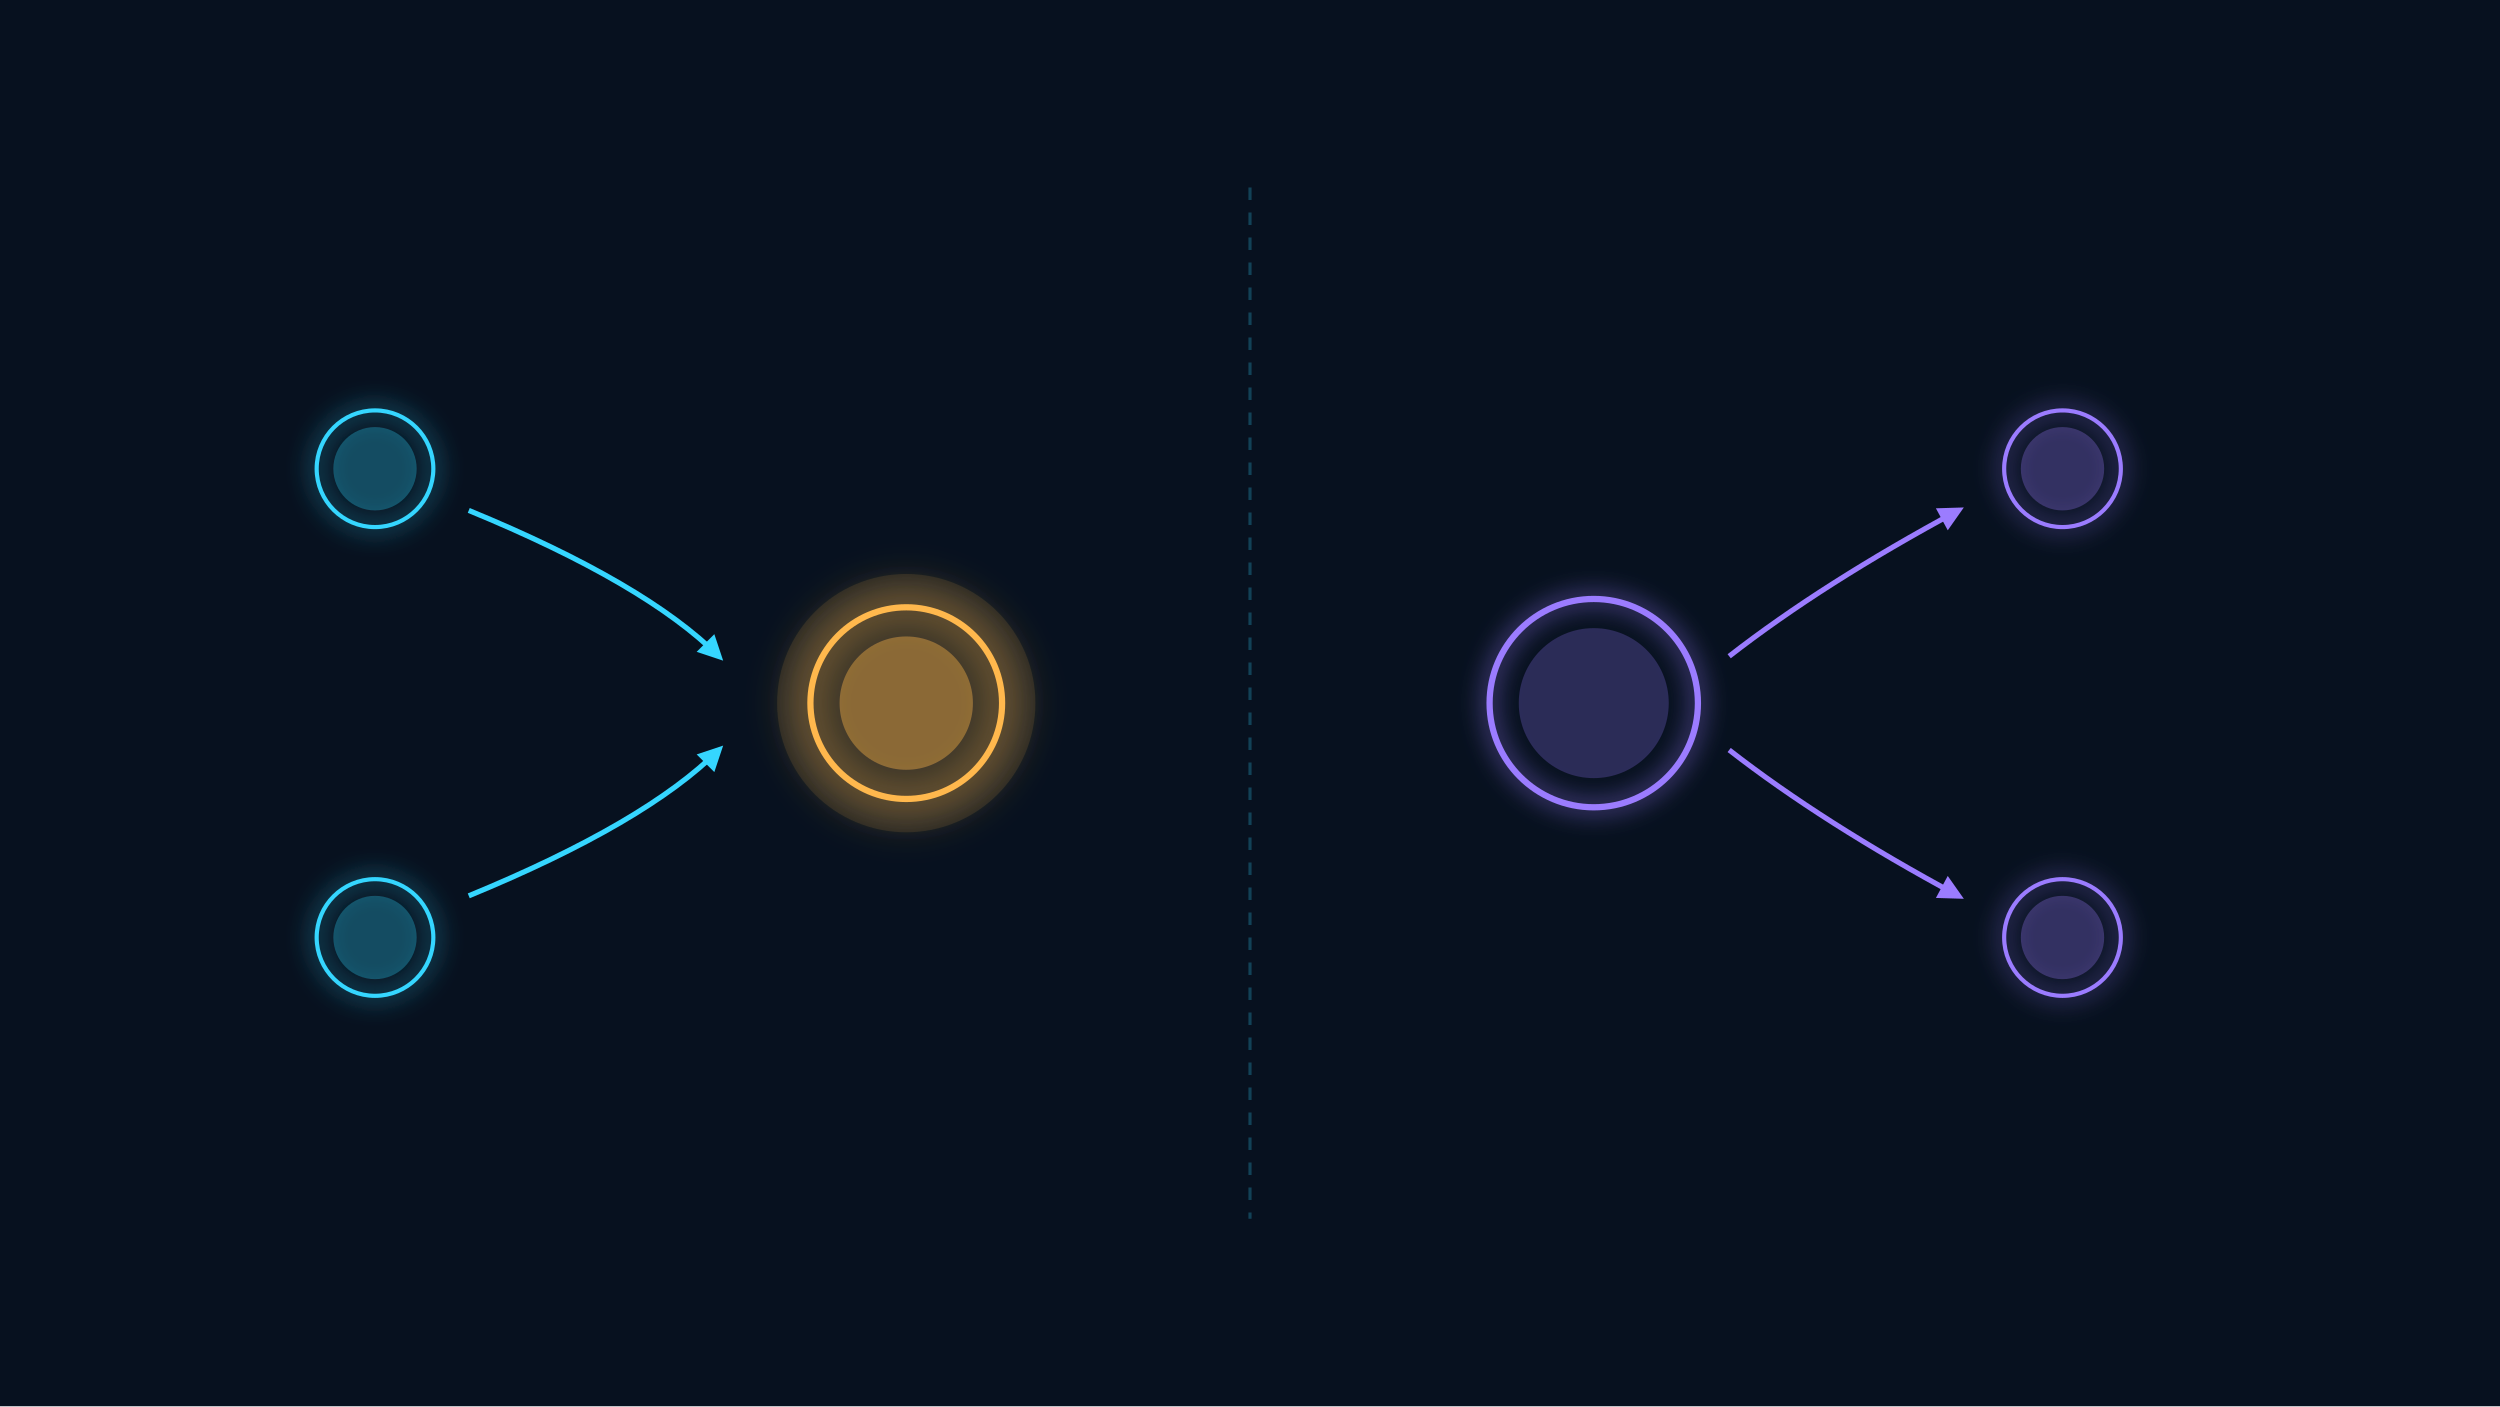
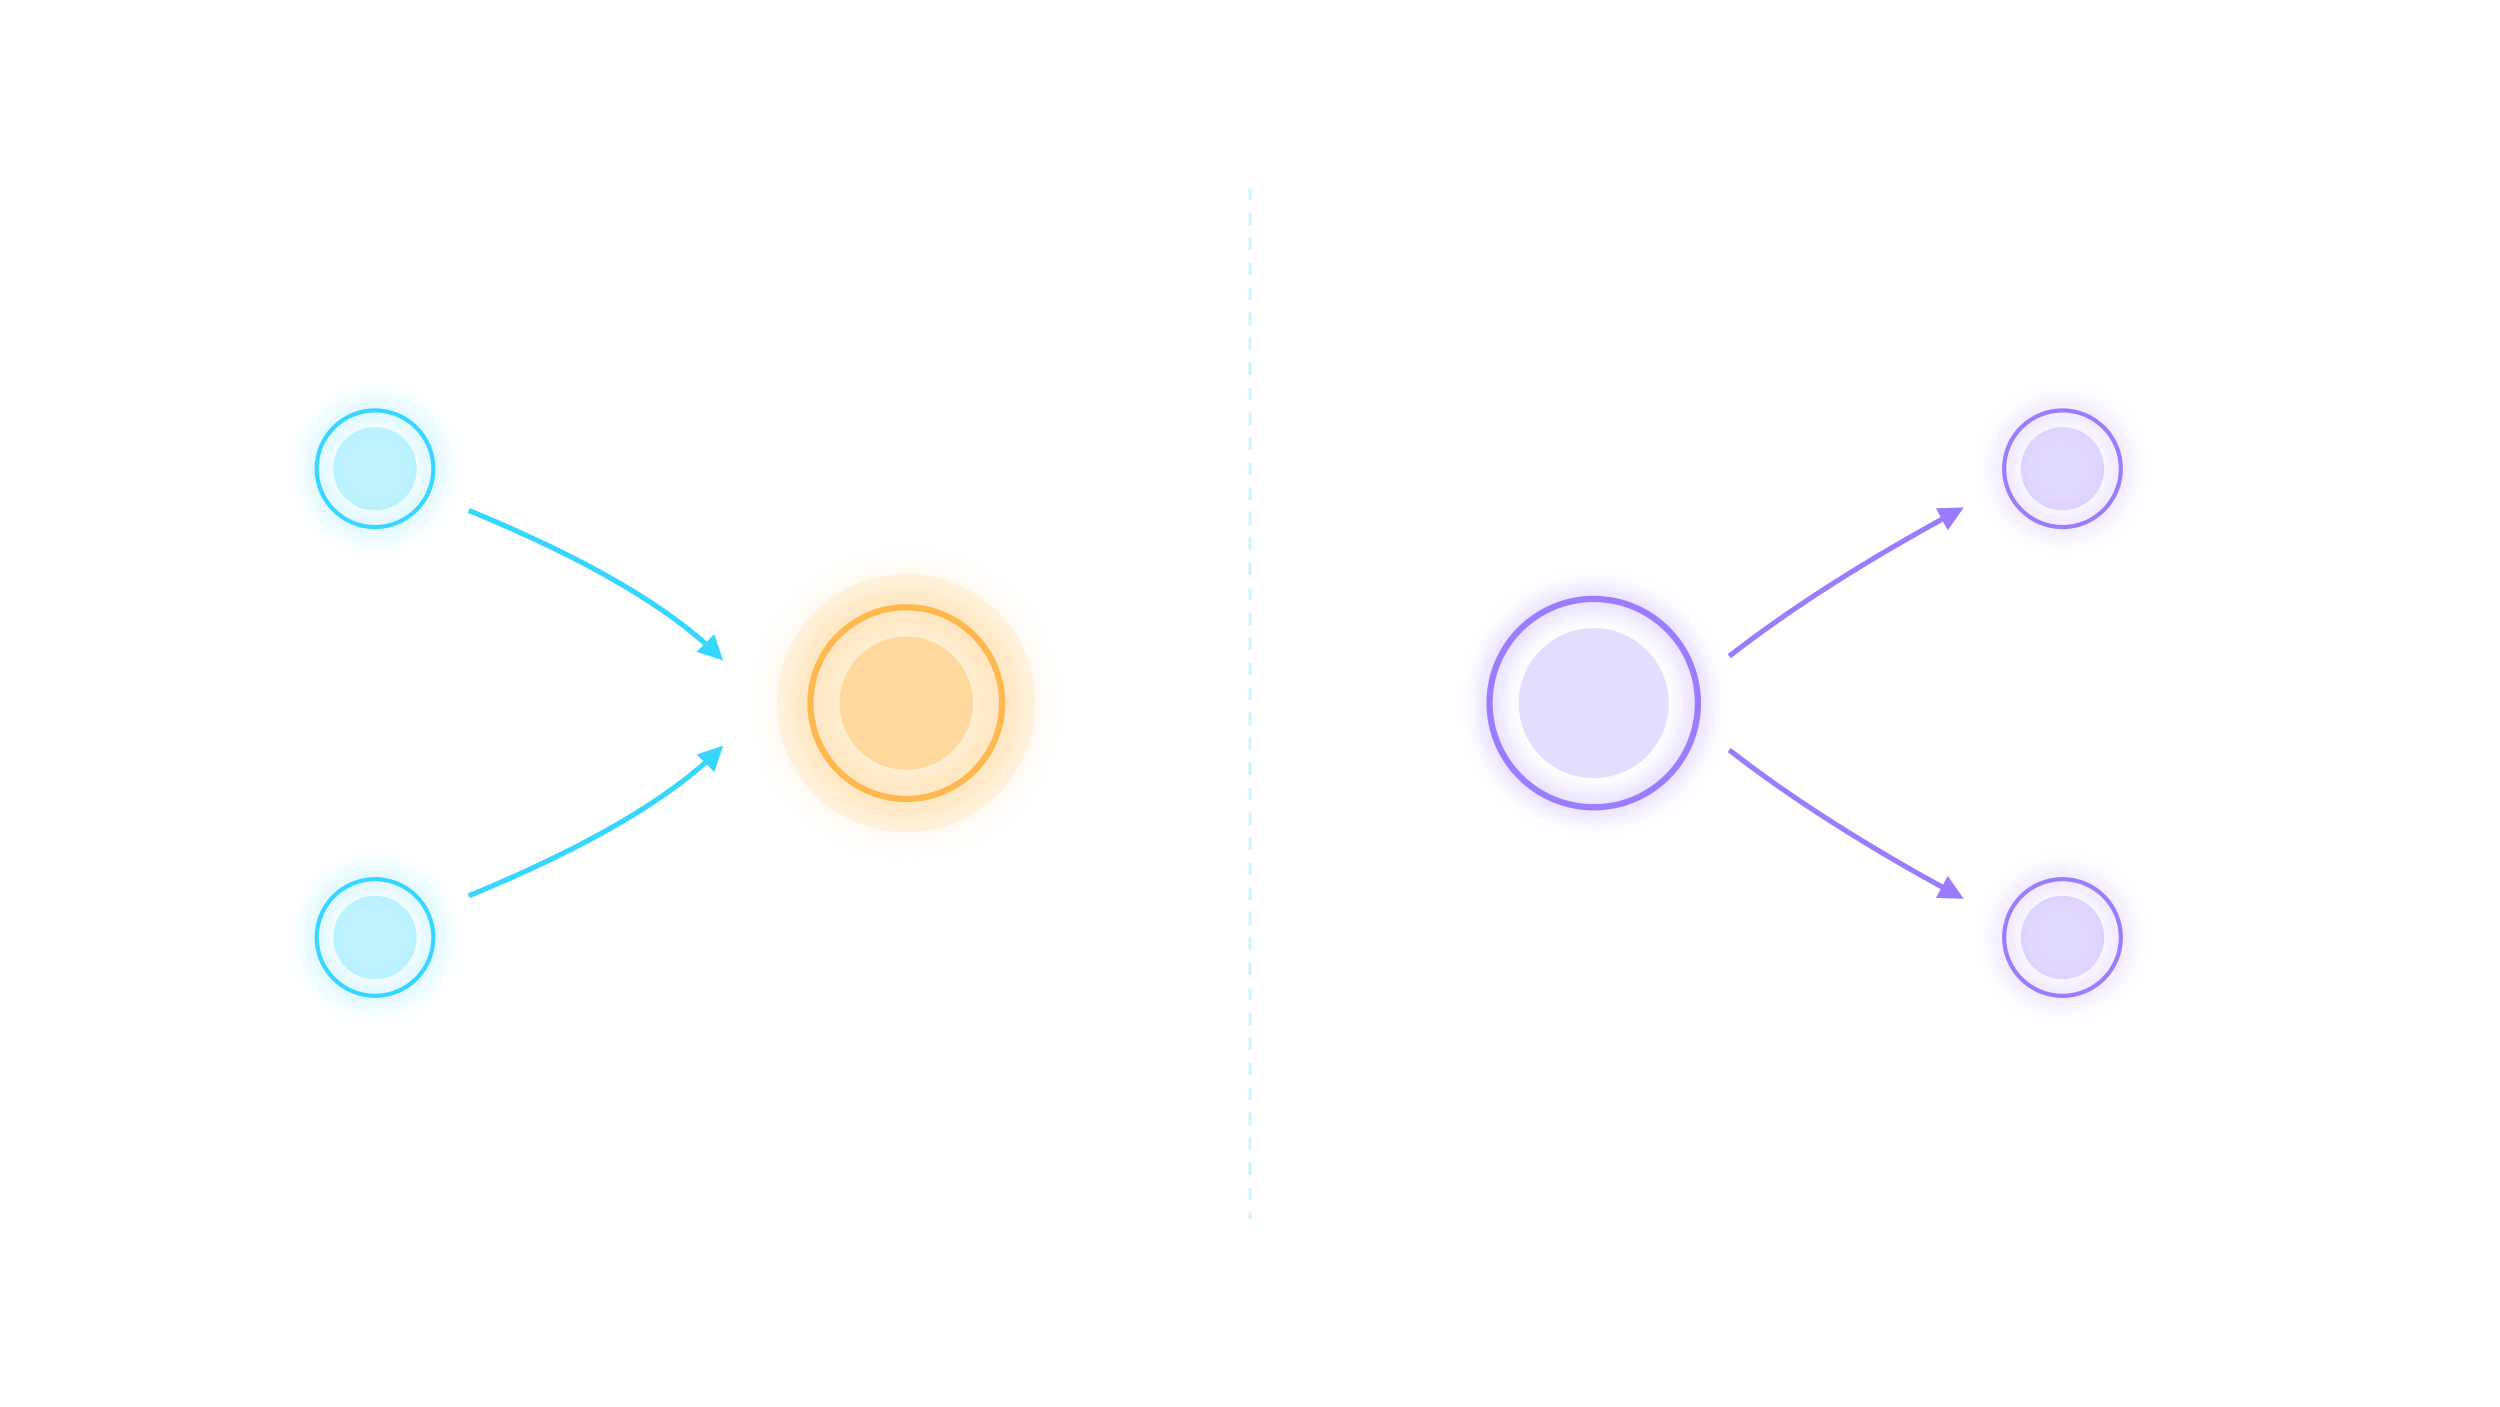
<svg xmlns="http://www.w3.org/2000/svg" viewBox="0 0 1200 675" width="100%" height="100%">
  <defs>
    <filter id="glow-cyan" x="-50%" y="-50%" width="200%" height="200%">
      <feGaussianBlur stdDeviation="6" result="blur" />
      <feMerge>
        <feMergeNode in="blur" />
        <feMergeNode in="SourceGraphic" />
      </feMerge>
    </filter>
    <filter id="glow-gold" x="-50%" y="-50%" width="200%" height="200%">
      <feGaussianBlur stdDeviation="8" result="blur" />
      <feMerge>
        <feMergeNode in="blur" />
        <feMergeNode in="SourceGraphic" />
      </feMerge>
    </filter>
    <filter id="glow-violet" x="-50%" y="-50%" width="200%" height="200%">
      <feGaussianBlur stdDeviation="6" result="blur" />
      <feMerge>
        <feMergeNode in="blur" />
        <feMergeNode in="SourceGraphic" />
      </feMerge>
    </filter>
    <marker id="arrow-cyan" viewBox="0 0 10 10" refX="6" refY="5" markerWidth="6" markerHeight="6" orient="auto-start-reverse">
      <path d="M 0 1 L 8 5 L 0 9 z" fill="#35D6FF" />
    </marker>
    <marker id="arrow-violet" viewBox="0 0 10 10" refX="6" refY="5" markerWidth="6" markerHeight="6" orient="auto-start-reverse">
      <path d="M 0 1 L 8 5 L 0 9 z" fill="#9B7CFF" />
    </marker>
  </defs>
-   <rect width="1200" height="675" fill="#07111F" />
  <line x1="600" y1="90" x2="600" y2="585" stroke="#35D6FF" stroke-width="1.5" stroke-opacity="0.25" stroke-dasharray="6 6" />
  <g id="fusion-side">
    <circle cx="180" cy="225" r="28" fill="none" stroke="#35D6FF" stroke-width="2" filter="url(#glow-cyan)" />
    <circle cx="180" cy="225" r="20" fill="#35D6FF" fill-opacity="0.3" />
    <circle cx="180" cy="450" r="28" fill="none" stroke="#35D6FF" stroke-width="2" filter="url(#glow-cyan)" />
    <circle cx="180" cy="450" r="20" fill="#35D6FF" fill-opacity="0.3" />
    <path d="M 225 245 Q 310 280 345 315" fill="none" stroke="#35D6FF" stroke-width="2.5" marker-end="url(#arrow-cyan)" />
    <path d="M 225 430 Q 310 395 345 360" fill="none" stroke="#35D6FF" stroke-width="2.5" marker-end="url(#arrow-cyan)" />
    <circle cx="435" cy="337.5" r="62" fill="#FFB84D" fill-opacity="0.12" filter="url(#glow-gold)" />
    <circle cx="435" cy="337.5" r="46" fill="none" stroke="#FFB84D" stroke-width="3" filter="url(#glow-gold)" />
    <circle cx="435" cy="337.5" r="32" fill="#FFB84D" fill-opacity="0.4" />
  </g>
  <g id="fission-side">
    <circle cx="765" cy="337.5" r="50" fill="none" stroke="#9B7CFF" stroke-width="3" filter="url(#glow-violet)" />
    <circle cx="765" cy="337.5" r="36" fill="#9B7CFF" fill-opacity="0.25" />
    <path d="M 830 315 Q 875 280 940 245" fill="none" stroke="#9B7CFF" stroke-width="2.5" marker-end="url(#arrow-violet)" />
    <path d="M 830 360 Q 875 395 940 430" fill="none" stroke="#9B7CFF" stroke-width="2.5" marker-end="url(#arrow-violet)" />
    <circle cx="990" cy="225" r="28" fill="none" stroke="#9B7CFF" stroke-width="2" filter="url(#glow-violet)" />
    <circle cx="990" cy="225" r="20" fill="#9B7CFF" fill-opacity="0.3" />
    <circle cx="990" cy="450" r="28" fill="none" stroke="#9B7CFF" stroke-width="2" filter="url(#glow-violet)" />
    <circle cx="990" cy="450" r="20" fill="#9B7CFF" fill-opacity="0.3" />
  </g>
</svg>
